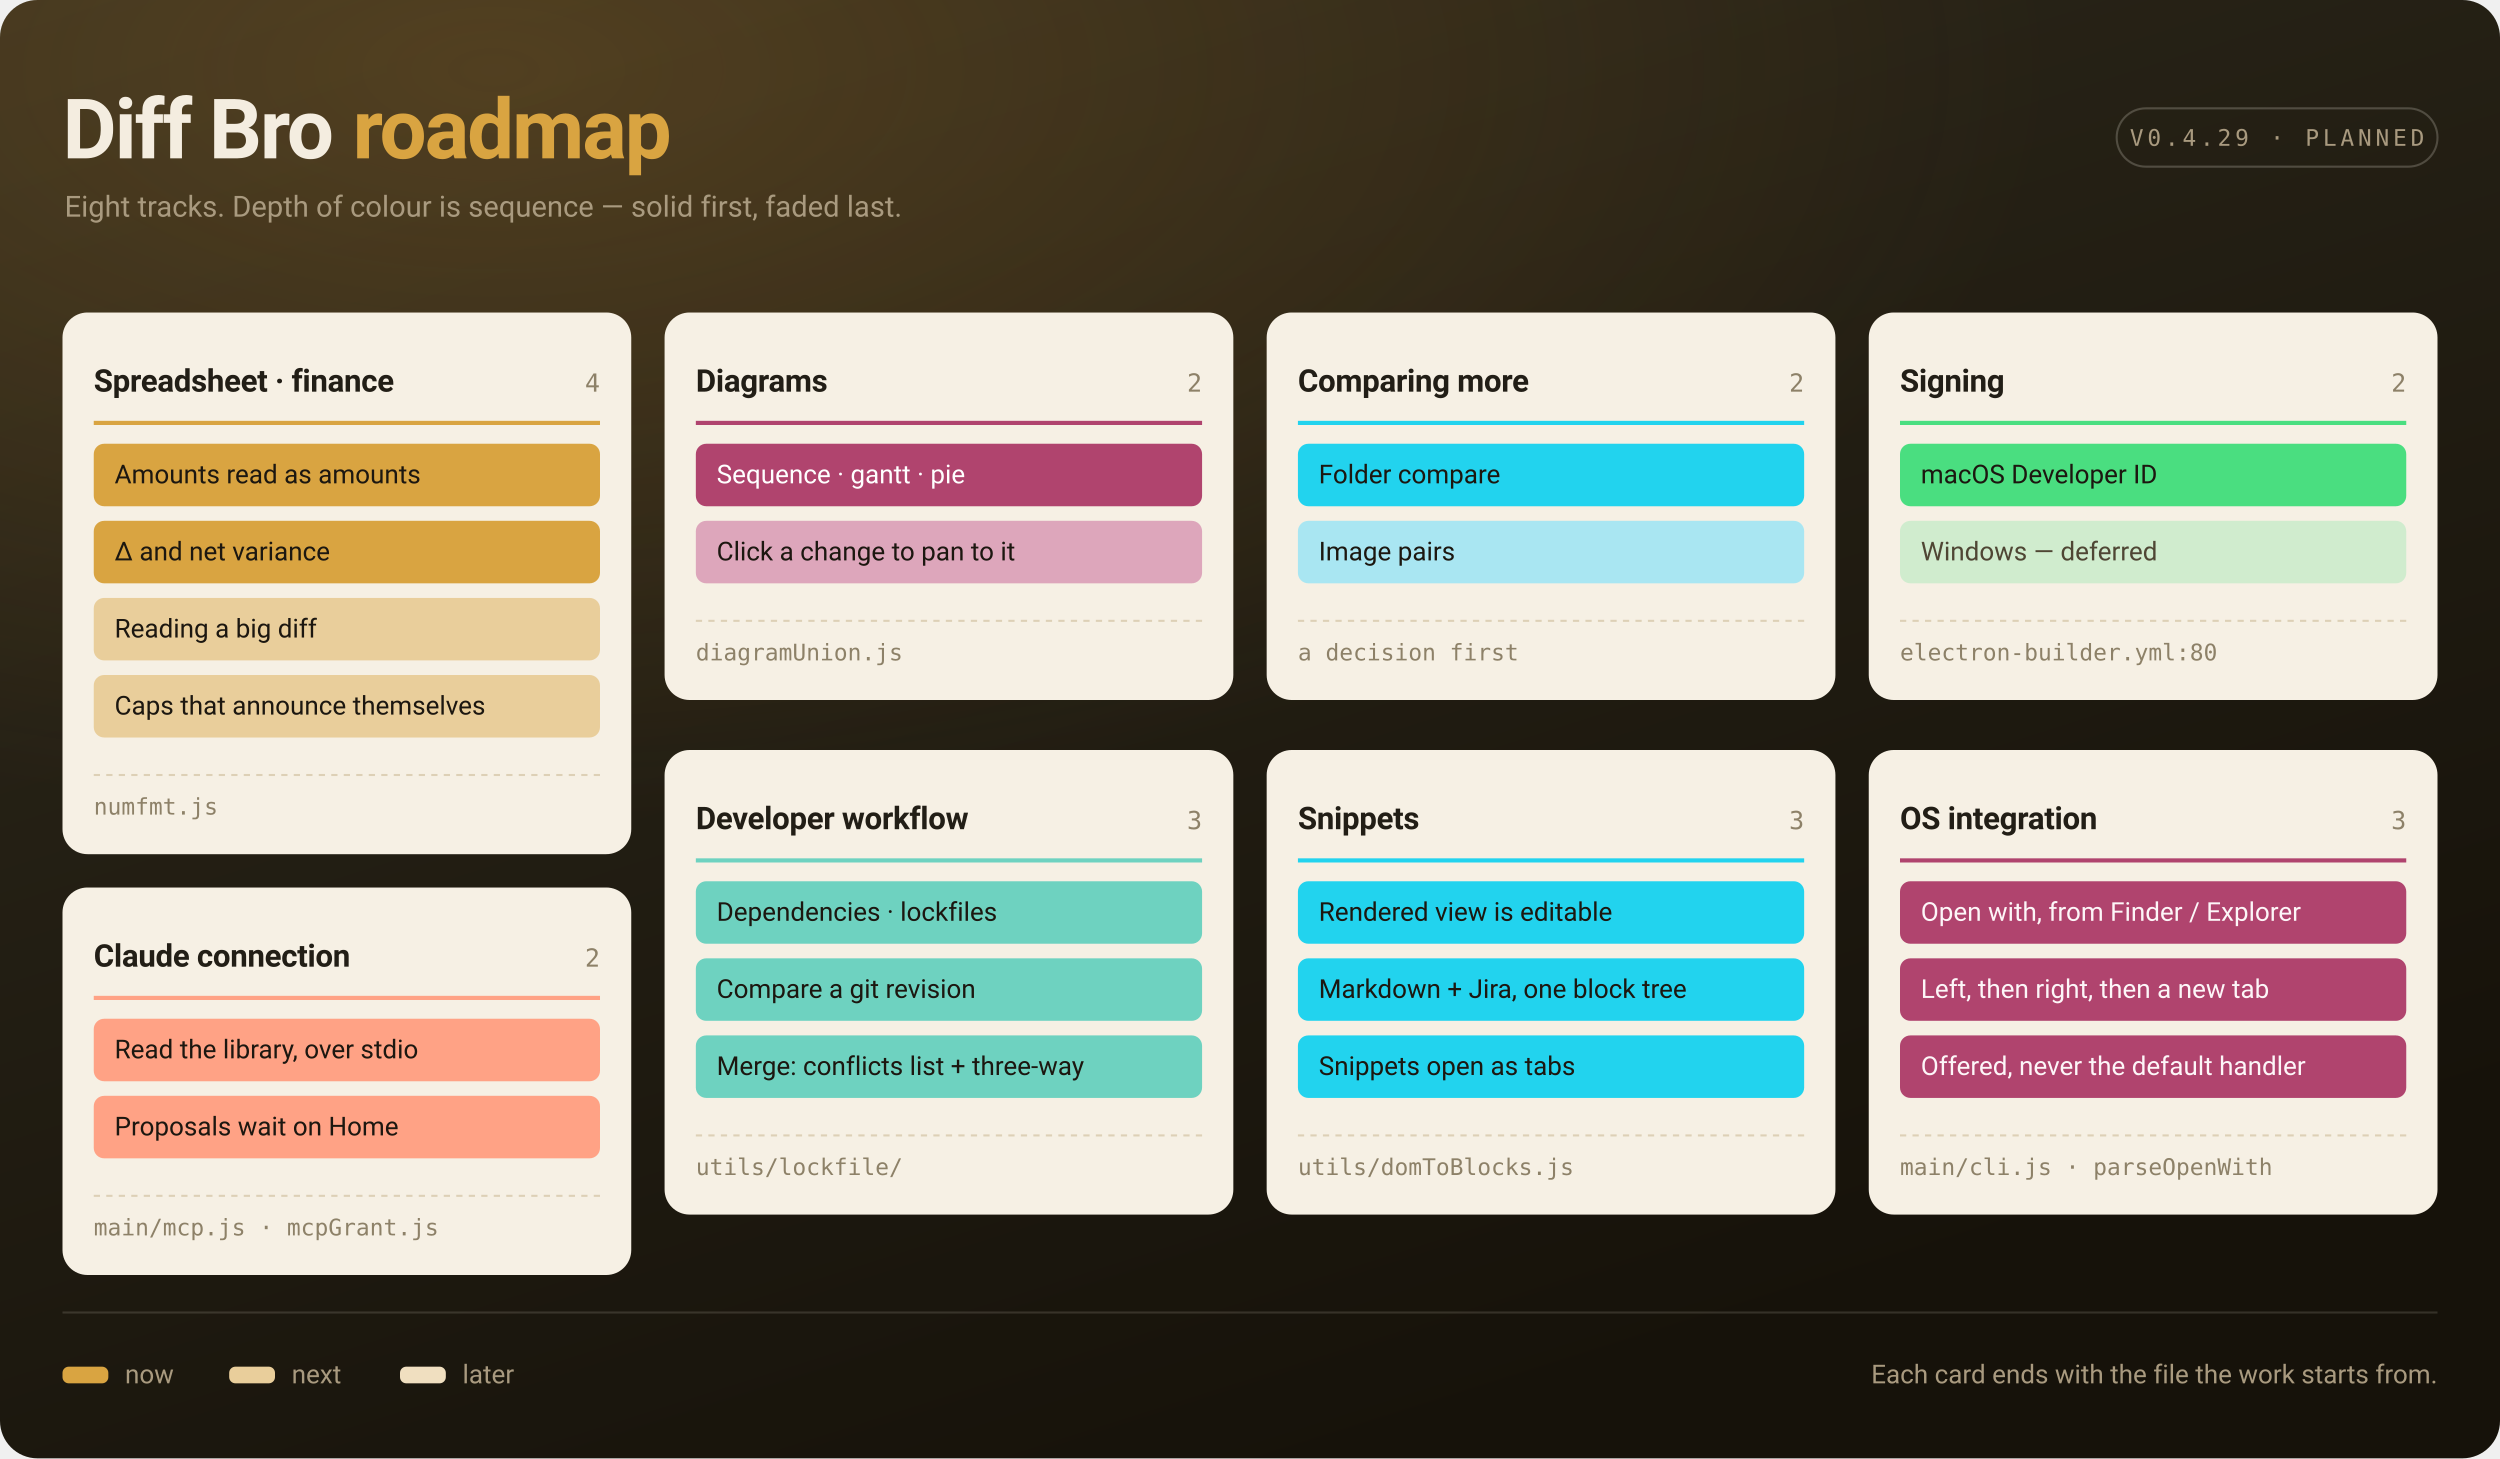
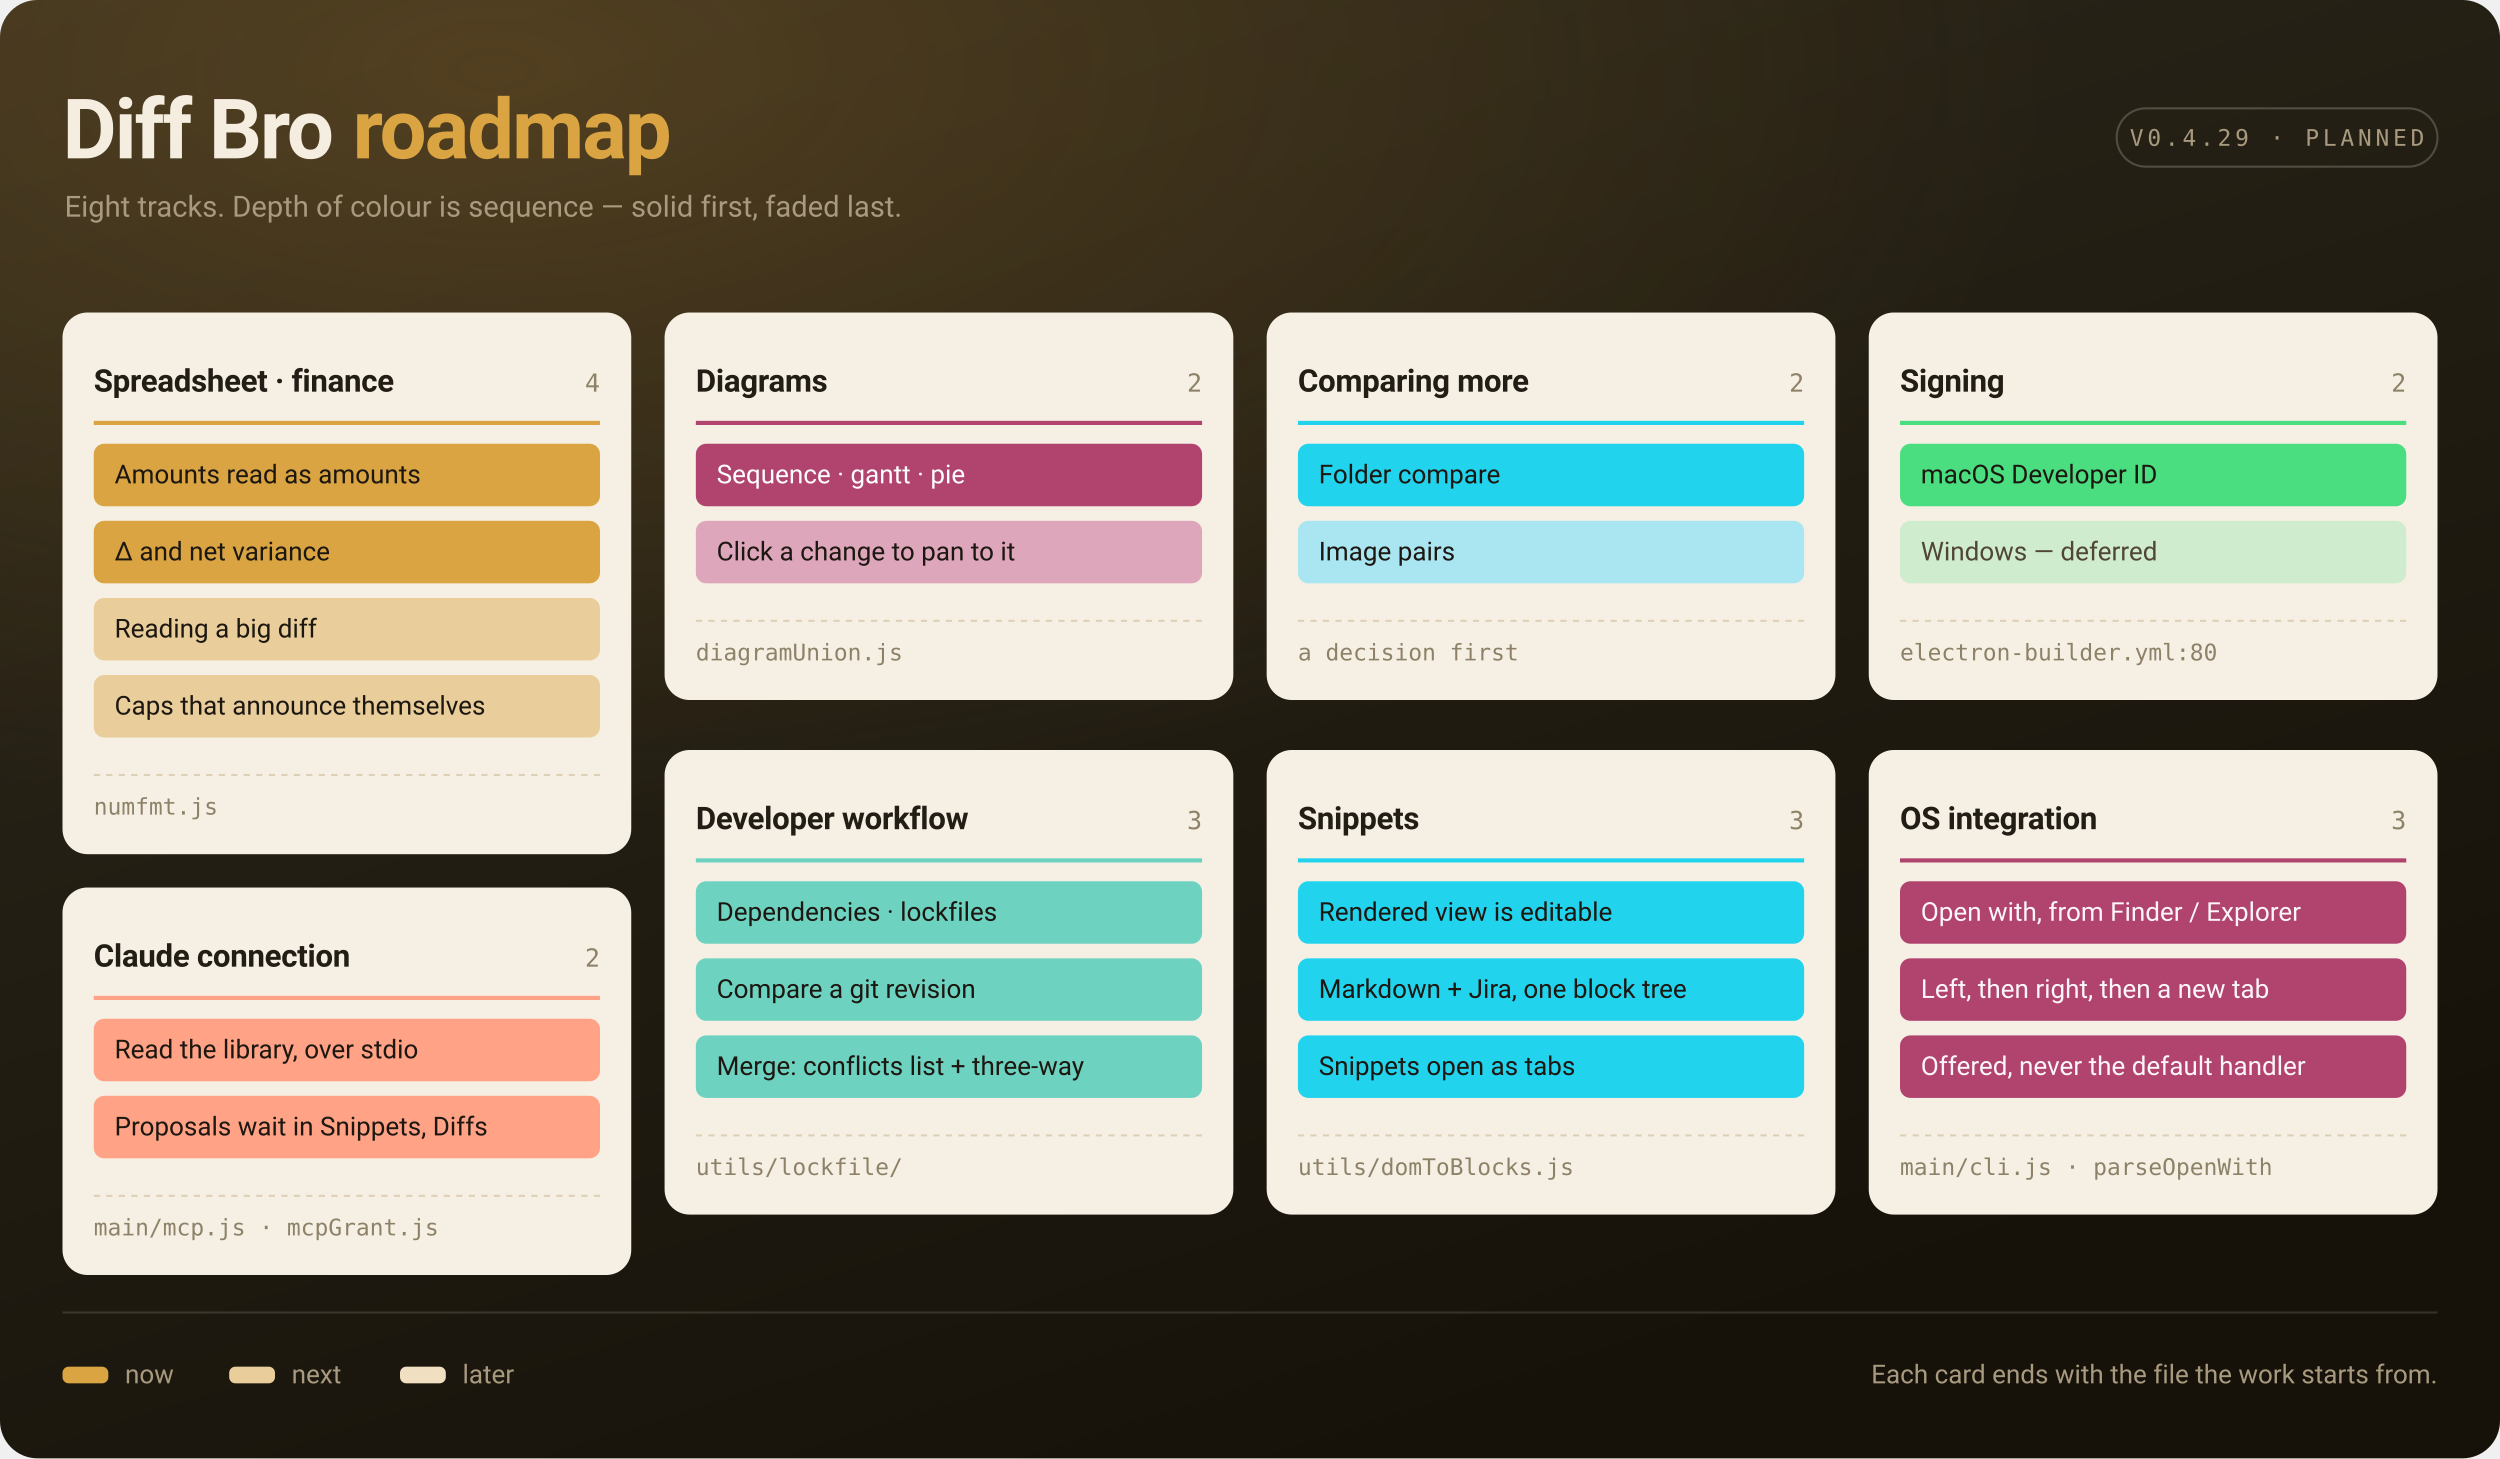
<svg xmlns="http://www.w3.org/2000/svg" viewBox="0 0 1200 700" width="1200" height="700" role="img" aria-label="Diff Bro roadmap — eight tracks: developer workflow (dependencies, compare a git revision, a conflicts list and three-way merge) shipped, spreadsheet · finance (amounts read as amounts, delta and net variance, reading a big diff, caps that announce themselves), diagrams, comparing more, signing, snippets (an editable rendered view for Markdown and Jira, snippets open as tabs), OS integration (Open with), Claude connection (read the library over stdio, proposals wait on Home)">
  <defs>
    <linearGradient id="field" x1="0" y1="0" x2="0.55" y2="1">
      <stop offset="0" stop-color="#2f2a1c" />
      <stop offset="1" stop-color="#16120a" />
    </linearGradient>
    <radialGradient id="glow" cx="20%" cy="6%" r="62%">
      <stop offset="0" stop-color="#e8a13a" stop-opacity="0.20" />
      <stop offset="1" stop-color="#e8a13a" stop-opacity="0" />
    </radialGradient>
    <clipPath id="plate">
      <rect x="0" y="0" width="1200" height="700" rx="18" />
    </clipPath>
  </defs>
  <g clip-path="url(#plate)">
    <rect width="1200" height="700" fill="url(#field)" />
    <rect width="1200" height="580" fill="url(#glow)" />
  </g>
  <g font-family="-apple-system, BlinkMacSystemFont, 'Segoe UI', Roboto, Helvetica, Arial, sans-serif">
    <text x="30" y="76" font-size="40" font-weight="700" letter-spacing="-1" fill="#f4ede0">Diff Bro <tspan fill="#d9a441">roadmap</tspan>
    </text>
    <text x="31" y="104" font-size="14" fill="#a99a7f">Eight tracks. Depth of colour is sequence — solid first, faded last.</text>
    <rect x="1016" y="52" width="154" height="28" rx="14" fill="none" stroke="#f4ede0" stroke-opacity="0.22" />
    <text x="1093" y="70" font-size="11" letter-spacing="1.8" text-anchor="middle" font-family="ui-monospace, SFMono-Regular, Menlo, monospace" fill="#a99a7f">V0.4.29 · PLANNED</text>
    <rect x="30" y="150" width="273" height="260" rx="12" fill="#f6f0e4" />
    <text x="45" y="188" font-size="15" font-weight="600" letter-spacing="-0.15" fill="#221e16">Spreadsheet · finance</text>
    <text x="288" y="188" font-size="12" text-anchor="end" font-family="ui-monospace, SFMono-Regular, Menlo, monospace" fill="#8d8168">4</text>
    <rect x="45" y="202" width="243" height="2" fill="#d9a441" />
    <rect x="45" y="213" width="243" height="30" rx="5" fill="#d9a441" />
    <text x="55" y="232" font-size="12.5" fill="#1c1710">Amounts read as amounts</text>
    <rect x="45" y="250" width="243" height="30" rx="5" fill="#d9a441" />
    <text x="55" y="269" font-size="12.5" fill="#1c1710">Δ and net variance</text>
    <rect x="45" y="287" width="243" height="30" rx="5" fill="#e9ce9b" />
    <text x="55" y="306" font-size="12.5" fill="#1c1710">Reading a big diff</text>
    <rect x="45" y="324" width="243" height="30" rx="5" fill="#e9ce9b" />
    <text x="55" y="343" font-size="12.5" fill="#1c1710">Caps that announce themselves</text>
    <line x1="45" y1="372" x2="288" y2="372" stroke="#ddd0b6" stroke-dasharray="3 3" />
    <text x="45" y="391" font-size="11" font-family="ui-monospace, SFMono-Regular, Menlo, monospace" fill="#8d8168">numfmt.js</text>
    <rect x="319" y="150" width="273" height="186" rx="12" fill="#f6f0e4" />
    <text x="334" y="188" font-size="15" font-weight="600" letter-spacing="-0.15" fill="#221e16">Diagrams</text>
    <text x="577" y="188" font-size="12" text-anchor="end" font-family="ui-monospace, SFMono-Regular, Menlo, monospace" fill="#8d8168">2</text>
    <rect x="334" y="202" width="243" height="2" fill="#b0446e" />
    <rect x="334" y="213" width="243" height="30" rx="5" fill="#b0446e" />
    <text x="344" y="232" font-size="12.5" fill="#fff">Sequence · gantt · pie</text>
    <rect x="334" y="250" width="243" height="30" rx="5" fill="#dda6bb" />
    <text x="344" y="269" font-size="12.5" fill="#1c1710">Click a change to pan to it</text>
    <line x1="334" y1="298" x2="577" y2="298" stroke="#ddd0b6" stroke-dasharray="3 3" />
    <text x="334" y="317" font-size="11" font-family="ui-monospace, SFMono-Regular, Menlo, monospace" fill="#8d8168">diagramUnion.js</text>
    <rect x="608" y="150" width="273" height="186" rx="12" fill="#f6f0e4" />
    <text x="623" y="188" font-size="15" font-weight="600" letter-spacing="-0.15" fill="#221e16">Comparing more</text>
    <text x="866" y="188" font-size="12" text-anchor="end" font-family="ui-monospace, SFMono-Regular, Menlo, monospace" fill="#8d8168">2</text>
    <rect x="623" y="202" width="243" height="2" fill="#22d3ee" />
    <rect x="623" y="213" width="243" height="30" rx="5" fill="#22d3ee" />
    <text x="633" y="232" font-size="12.5" fill="#1c1710">Folder compare</text>
    <rect x="623" y="250" width="243" height="30" rx="5" fill="#a9e6f2" />
    <text x="633" y="269" font-size="12.5" fill="#1c1710">Image pairs</text>
    <line x1="623" y1="298" x2="866" y2="298" stroke="#ddd0b6" stroke-dasharray="3 3" />
    <text x="623" y="317" font-size="11" font-family="ui-monospace, SFMono-Regular, Menlo, monospace" fill="#8d8168">a decision first</text>
    <rect x="897" y="150" width="273" height="186" rx="12" fill="#f6f0e4" />
    <text x="912" y="188" font-size="15" font-weight="600" letter-spacing="-0.15" fill="#221e16">Signing</text>
    <text x="1155" y="188" font-size="12" text-anchor="end" font-family="ui-monospace, SFMono-Regular, Menlo, monospace" fill="#8d8168">2</text>
    <rect x="912" y="202" width="243" height="2" fill="#4ade80" />
    <rect x="912" y="213" width="243" height="30" rx="5" fill="#4ade80" />
    <text x="922" y="232" font-size="12.5" fill="#1c1710">macOS Developer ID</text>
    <rect x="912" y="250" width="243" height="30" rx="5" fill="#d0ecce" />
    <text x="922" y="269" font-size="12.5" fill="#4f4634">Windows — deferred</text>
    <line x1="912" y1="298" x2="1155" y2="298" stroke="#ddd0b6" stroke-dasharray="3 3" />
    <text x="912" y="317" font-size="11" font-family="ui-monospace, SFMono-Regular, Menlo, monospace" fill="#8d8168">electron-builder.yml:80</text>
    <rect x="319" y="360" width="273" height="223" rx="12" fill="#f6f0e4" />
    <text x="334" y="398" font-size="15" font-weight="600" letter-spacing="-0.15" fill="#221e16">Developer workflow</text>
    <text x="577" y="398" font-size="12" text-anchor="end" font-family="ui-monospace, SFMono-Regular, Menlo, monospace" fill="#8d8168">3</text>
    <rect x="334" y="412" width="243" height="2" fill="#6ed2c0" />
    <rect x="334" y="423" width="243" height="30" rx="5" fill="#6ed2c0" />
    <text x="344" y="442" font-size="12.5" fill="#1c1710">Dependencies · lockfiles</text>
    <rect x="334" y="460" width="243" height="30" rx="5" fill="#6ed2c0" />
    <text x="344" y="479" font-size="12.5" fill="#1c1710">Compare a git revision</text>
    <rect x="334" y="497" width="243" height="30" rx="5" fill="#6ed2c0" />
    <text x="344" y="516" font-size="12.5" fill="#1c1710">Merge: conflicts list + three-way</text>
    <line x1="334" y1="545" x2="577" y2="545" stroke="#ddd0b6" stroke-dasharray="3 3" />
    <text x="334" y="564" font-size="11" font-family="ui-monospace, SFMono-Regular, Menlo, monospace" fill="#8d8168">utils/lockfile/</text>
    <rect x="608" y="360" width="273" height="223" rx="12" fill="#f6f0e4" />
    <text x="623" y="398" font-size="15" font-weight="600" letter-spacing="-0.15" fill="#221e16">Snippets</text>
    <text x="866" y="398" font-size="12" text-anchor="end" font-family="ui-monospace, SFMono-Regular, Menlo, monospace" fill="#8d8168">3</text>
    <rect x="623" y="412" width="243" height="2" fill="#22d3ee" />
    <rect x="623" y="423" width="243" height="30" rx="5" fill="#22d3ee" />
    <text x="633" y="442" font-size="12.5" fill="#1c1710">Rendered view is editable</text>
    <rect x="623" y="460" width="243" height="30" rx="5" fill="#22d3ee" />
    <text x="633" y="479" font-size="12.5" fill="#1c1710">Markdown + Jira, one block tree</text>
    <rect x="623" y="497" width="243" height="30" rx="5" fill="#22d3ee" />
    <text x="633" y="516" font-size="12.5" fill="#1c1710">Snippets open as tabs</text>
    <line x1="623" y1="545" x2="866" y2="545" stroke="#ddd0b6" stroke-dasharray="3 3" />
    <text x="623" y="564" font-size="11" font-family="ui-monospace, SFMono-Regular, Menlo, monospace" fill="#8d8168">utils/domToBlocks.js</text>
    <rect x="897" y="360" width="273" height="223" rx="12" fill="#f6f0e4" />
    <text x="912" y="398" font-size="15" font-weight="600" letter-spacing="-0.15" fill="#221e16">OS integration</text>
    <text x="1155" y="398" font-size="12" text-anchor="end" font-family="ui-monospace, SFMono-Regular, Menlo, monospace" fill="#8d8168">3</text>
    <rect x="912" y="412" width="243" height="2" fill="#b0446e" />
    <rect x="912" y="423" width="243" height="30" rx="5" fill="#b0446e" />
    <text x="922" y="442" font-size="12.5" fill="#fdf6f8">Open with, from Finder / Explorer</text>
    <rect x="912" y="460" width="243" height="30" rx="5" fill="#b0446e" />
    <text x="922" y="479" font-size="12.5" fill="#fdf6f8">Left, then right, then a new tab</text>
    <rect x="912" y="497" width="243" height="30" rx="5" fill="#b0446e" />
    <text x="922" y="516" font-size="12.5" fill="#fdf6f8">Offered, never the default handler</text>
    <line x1="912" y1="545" x2="1155" y2="545" stroke="#ddd0b6" stroke-dasharray="3 3" />
    <text x="912" y="564" font-size="11" font-family="ui-monospace, SFMono-Regular, Menlo, monospace" fill="#8d8168">main/cli.js · parseOpenWith</text>
    <rect x="30" y="426" width="273" height="186" rx="12" fill="#f6f0e4" />
    <text x="45" y="464" font-size="15" font-weight="600" letter-spacing="-0.15" fill="#221e16">Claude connection</text>
    <text x="288" y="464" font-size="12" text-anchor="end" font-family="ui-monospace, SFMono-Regular, Menlo, monospace" fill="#8d8168">2</text>
    <rect x="45" y="478" width="243" height="2" fill="#ffa285" />
    <rect x="45" y="489" width="243" height="30" rx="5" fill="#ffa285" />
    <text x="55" y="508" font-size="12.5" fill="#1c1710">Read the library, over stdio</text>
    <rect x="45" y="526" width="243" height="30" rx="5" fill="#ffa285" />
-     <text x="55" y="545" font-size="12.5" fill="#1c1710">Proposals wait on Home</text>
+     <text x="55" y="545" font-size="12.5" fill="#1c1710">Proposals wait in Snippets, Diffs</text>
    <line x1="45" y1="574" x2="288" y2="574" stroke="#ddd0b6" stroke-dasharray="3 3" />
    <text x="45" y="593" font-size="11" font-family="ui-monospace, SFMono-Regular, Menlo, monospace" fill="#8d8168">main/mcp.js · mcpGrant.js</text>
    <line x1="30" y1="630" x2="1170" y2="630" stroke="#f4ede0" stroke-opacity="0.14" />
    <rect x="30" y="656" width="22" height="8" rx="3" fill="#d9a441" />
    <text x="60" y="664" font-size="12.5" fill="#a99a7f">now</text>
    <rect x="110" y="656" width="22" height="8" rx="3" fill="#e9ce9b" />
    <text x="140" y="664" font-size="12.5" fill="#a99a7f">next</text>
    <rect x="192" y="656" width="22" height="8" rx="3" fill="#f0dfc0" />
    <text x="222" y="664" font-size="12.5" fill="#a99a7f">later</text>
    <text x="1170" y="664" font-size="12.5" text-anchor="end" fill="#a99a7f">Each card ends with the file the work starts from.</text>
  </g>
</svg>
